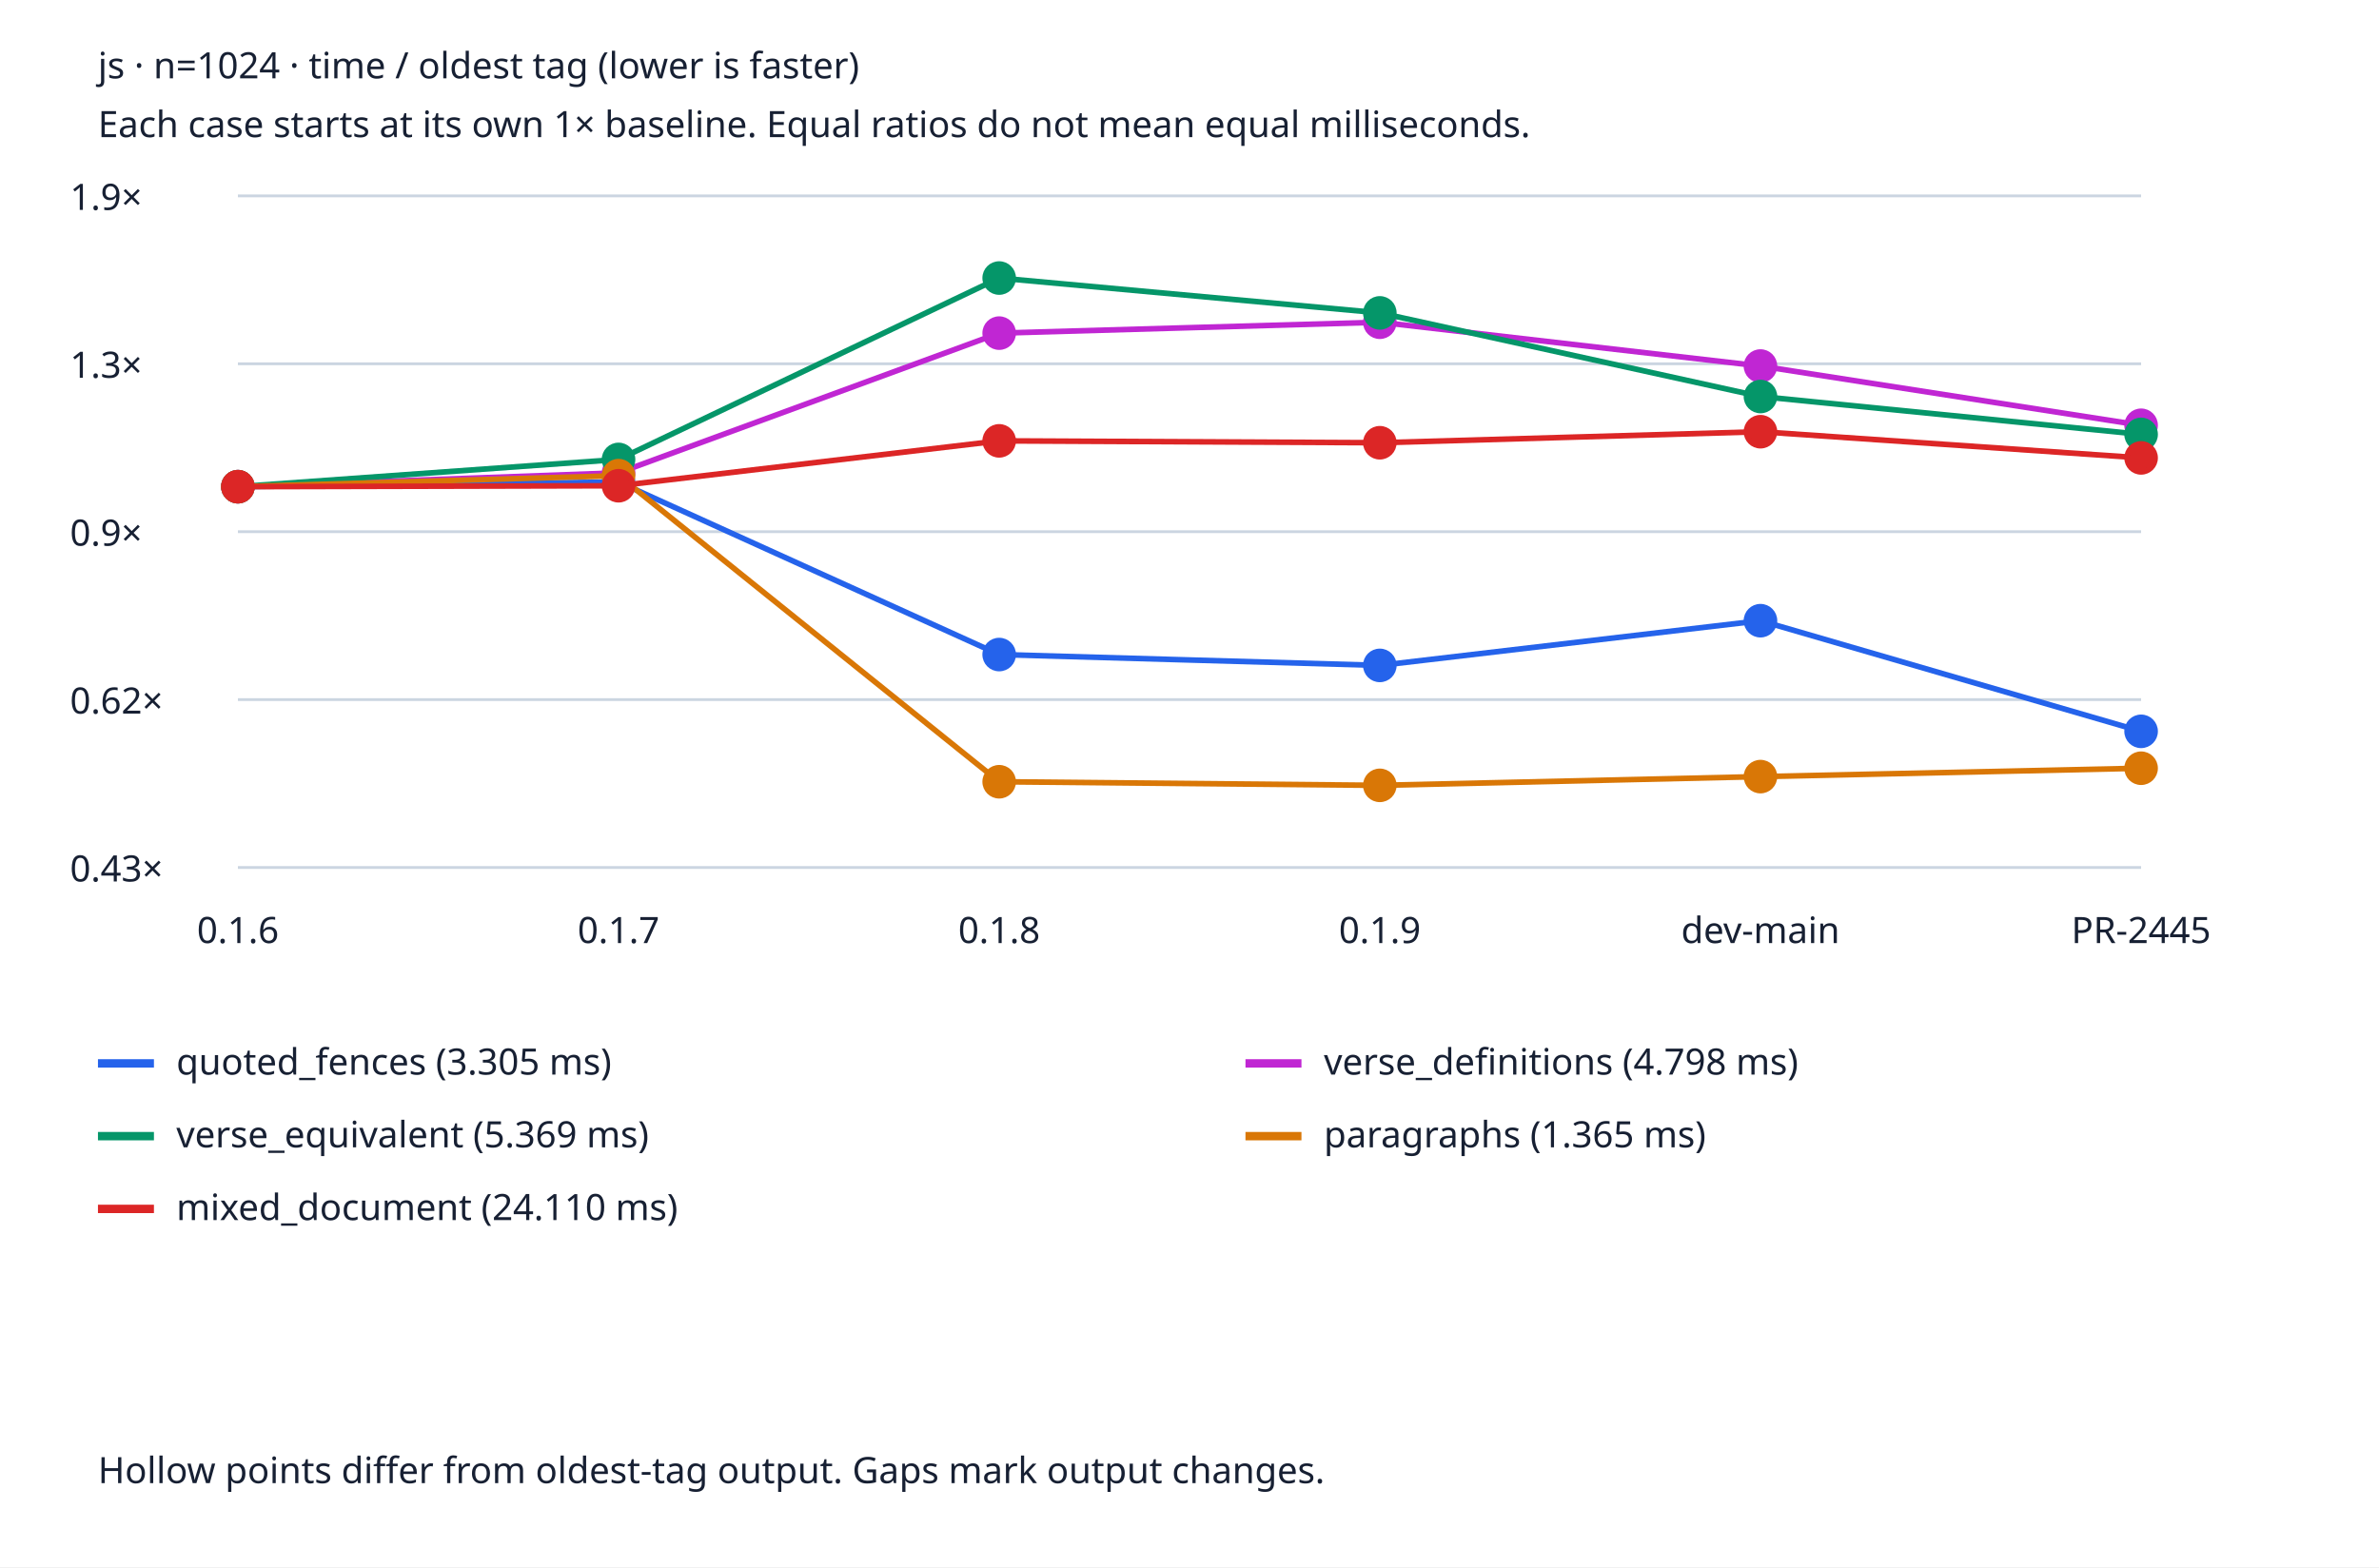
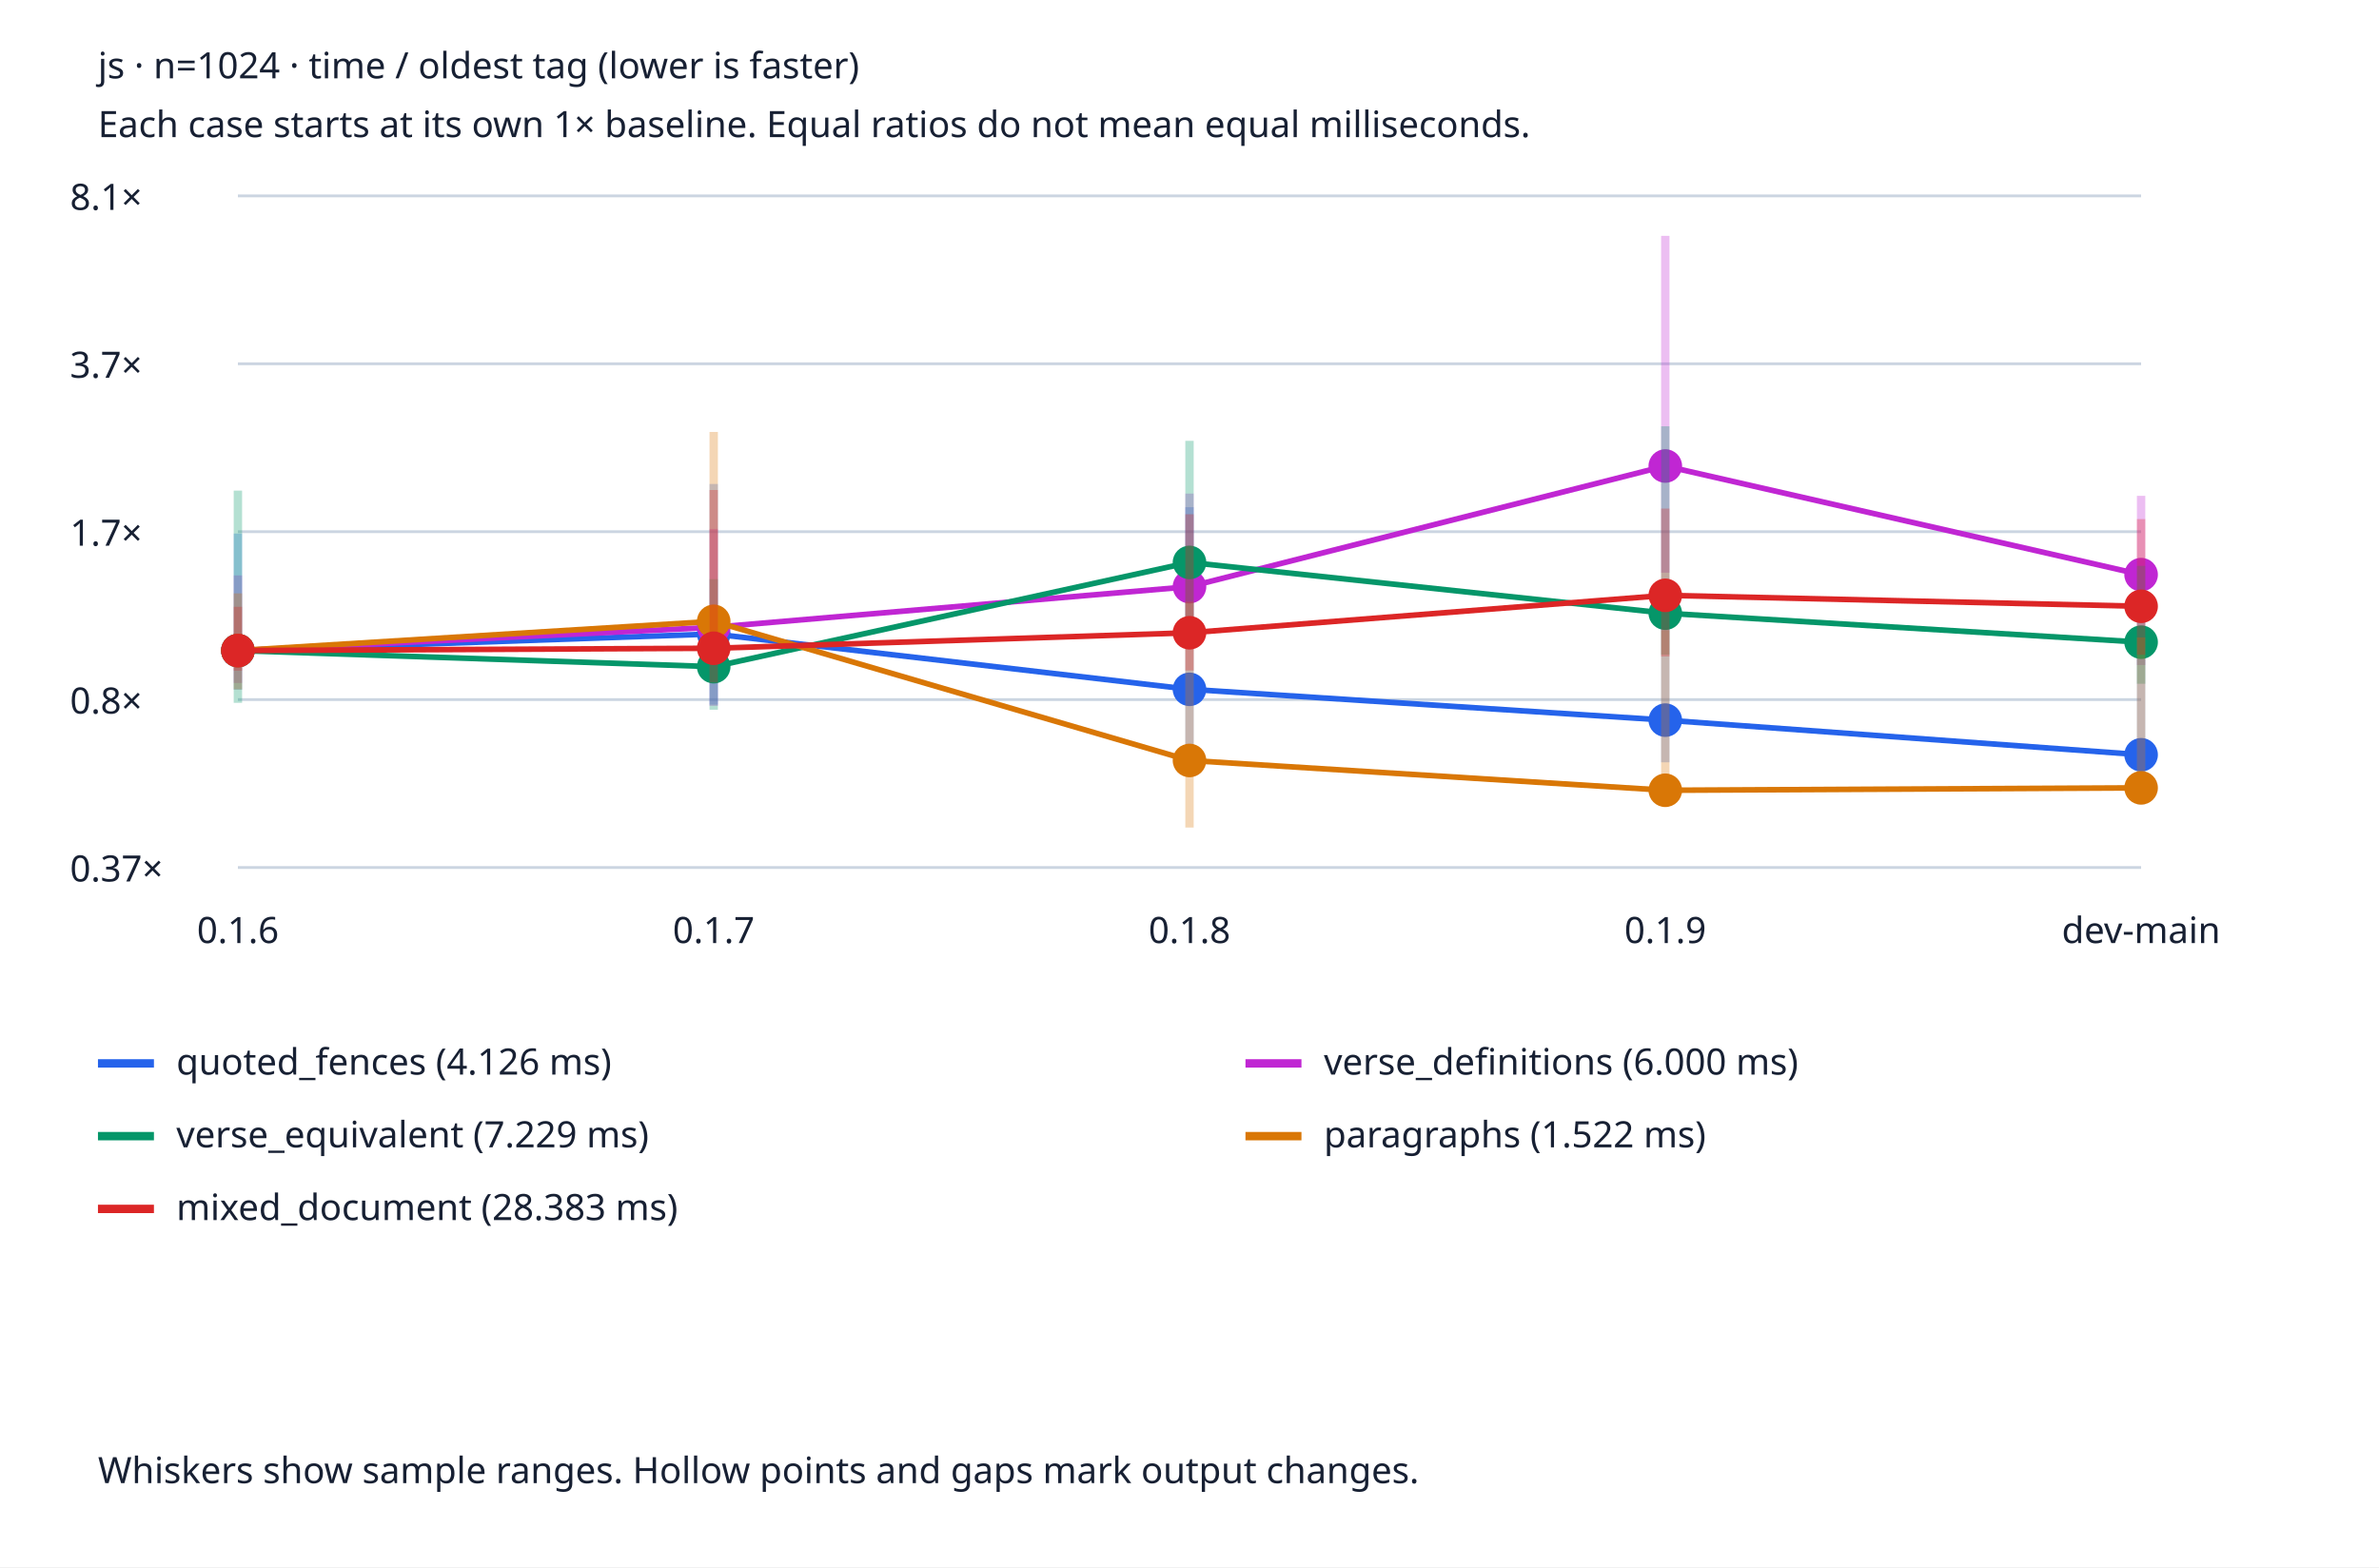
<svg xmlns="http://www.w3.org/2000/svg" viewBox="0 0 850 560" role="img" aria-labelledby="title desc">
  <style>text{font:13px system-ui;fill:#172033}.bg{fill:#fff}.grid{stroke:#cbd5e1}@media(prefers-color-scheme:dark){text{fill:#edf2f7}.bg{fill:#152033}.grid{stroke:#475569}}</style>
  <rect class="bg" width="850" height="560" />
  <text x="35" y="28" font-weight="bold">js · n=1024 · time / oldest tag (lower is faster)</text>
  <text x="35" y="49">Each case starts at its own 1× baseline. Equal ratios do not mean equal milliseconds.</text>
  <line class="grid" x1="85" x2="765" y1="310.0" y2="310.0" />
-   <text x="25" y="315.0">0.43×</text>
+   <text x="25" y="315.0">0.37×</text>
  <line class="grid" x1="85" x2="765" y1="250.0" y2="250.0" />
-   <text x="25" y="255.0">0.62×</text>
+   <text x="25" y="255.0">0.8×</text>
  <line class="grid" x1="85" x2="765" y1="190.0" y2="190.0" />
-   <text x="25" y="195.0">0.9×</text>
+   <text x="25" y="195.0">1.7×</text>
  <line class="grid" x1="85" x2="765" y1="130.0" y2="130.0" />
-   <text x="25" y="135.0">1.3×</text>
+   <text x="25" y="135.0">3.7×</text>
  <line class="grid" x1="85" x2="765" y1="70.0" y2="70.0" />
-   <text x="25" y="75.0">1.9×</text>
+   <text x="25" y="75.0">8.1×</text>
  <text x="85.0" y="337" text-anchor="middle">0.1.6</text>
-   <text x="221.0" y="337" text-anchor="middle">0.1.7</text>
-   <text x="357.0" y="337" text-anchor="middle">0.1.8</text>
-   <text x="493.0" y="337" text-anchor="middle">0.1.9</text>
-   <text x="629.0" y="337" text-anchor="middle">dev-main</text>
-   <text x="765.0" y="337" text-anchor="middle">PR-2445</text>
-   <circle cx="85.0" cy="173.917" r="5" fill="#2563eb" stroke="#2563eb" stroke-width="2" />
-   <line x1="85.0" y1="173.917" x2="221.0" y2="172.226" stroke="#2563eb" stroke-width="2" />
-   <circle cx="221.0" cy="172.226" r="5" fill="#2563eb" stroke="#2563eb" stroke-width="2" />
-   <line x1="221.0" y1="172.226" x2="357.0" y2="233.902" stroke="#2563eb" stroke-width="2" />
-   <circle cx="357.0" cy="233.902" r="5" fill="#2563eb" stroke="#2563eb" stroke-width="2" />
-   <line x1="357.0" y1="233.902" x2="493.0" y2="237.781" stroke="#2563eb" stroke-width="2" />
-   <circle cx="493.0" cy="237.781" r="5" fill="#2563eb" stroke="#2563eb" stroke-width="2" />
-   <line x1="493.0" y1="237.781" x2="629.0" y2="221.8" stroke="#2563eb" stroke-width="2" />
-   <circle cx="629.0" cy="221.8" r="5" fill="#2563eb" stroke="#2563eb" stroke-width="2" />
-   <line x1="629.0" y1="221.8" x2="765.0" y2="261.341" stroke="#2563eb" stroke-width="2" />
-   <circle cx="765.0" cy="261.341" r="5" fill="#2563eb" stroke="#2563eb" stroke-width="2" />
+   <text x="255.0" y="337" text-anchor="middle">0.1.7</text>
+   <text x="425.0" y="337" text-anchor="middle">0.1.8</text>
+   <text x="595.0" y="337" text-anchor="middle">0.1.9</text>
+   <text x="765.0" y="337" text-anchor="middle">dev-main</text>
+   <line x1="85.0" x2="85.0" y1="246.469" y2="190.668" stroke="#2563eb" stroke-width="3" opacity=".3" />
+   <circle cx="85.0" cy="232.474" r="5" fill="#2563eb" stroke="#2563eb" stroke-width="2" />
+   <line x1="85.0" y1="232.474" x2="255.0" y2="226.545" stroke="#2563eb" stroke-width="2" />
+   <line x1="255.0" x2="255.0" y1="251.81" y2="172.95" stroke="#2563eb" stroke-width="3" opacity=".3" />
+   <circle cx="255.0" cy="226.545" r="5" fill="#2563eb" stroke="#2563eb" stroke-width="2" />
+   <line x1="255.0" y1="226.545" x2="425.0" y2="246.325" stroke="#2563eb" stroke-width="2" />
+   <line x1="425.0" x2="425.0" y1="269.386" y2="181.247" stroke="#2563eb" stroke-width="3" opacity=".3" />
+   <circle cx="425.0" cy="246.325" r="5" fill="#2563eb" stroke="#2563eb" stroke-width="2" />
+   <line x1="425.0" y1="246.325" x2="595.0" y2="257.335" stroke="#2563eb" stroke-width="2" />
+   <line x1="595.0" x2="595.0" y1="272.407" y2="224.178" stroke="#2563eb" stroke-width="3" opacity=".3" />
+   <circle cx="595.0" cy="257.335" r="5" fill="#2563eb" stroke="#2563eb" stroke-width="2" />
+   <line x1="595.0" y1="257.335" x2="765.0" y2="269.716" stroke="#2563eb" stroke-width="2" />
+   <line x1="765.0" x2="765.0" y1="287.39" y2="226.299" stroke="#2563eb" stroke-width="3" opacity=".3" />
+   <circle cx="765.0" cy="269.716" r="5" fill="#2563eb" stroke="#2563eb" stroke-width="2" />
  <line x1="35" x2="55" y1="380" y2="380" stroke="#2563eb" stroke-width="3" />
-   <text x="63" y="384">quoted_fences (3.305 ms)</text>
-   <circle cx="85.0" cy="173.917" r="5" fill="#c026d3" stroke="#c026d3" stroke-width="2" />
-   <line x1="85.0" y1="173.917" x2="221.0" y2="168.949" stroke="#c026d3" stroke-width="2" />
-   <circle cx="221.0" cy="168.949" r="5" fill="#c026d3" stroke="#c026d3" stroke-width="2" />
-   <line x1="221.0" y1="168.949" x2="357.0" y2="119.041" stroke="#c026d3" stroke-width="2" />
-   <circle cx="357.0" cy="119.041" r="5" fill="#c026d3" stroke="#c026d3" stroke-width="2" />
-   <line x1="357.0" y1="119.041" x2="493.0" y2="115.147" stroke="#c026d3" stroke-width="2" />
-   <circle cx="493.0" cy="115.147" r="5" fill="#c026d3" stroke="#c026d3" stroke-width="2" />
-   <line x1="493.0" y1="115.147" x2="629.0" y2="130.801" stroke="#c026d3" stroke-width="2" />
-   <circle cx="629.0" cy="130.801" r="5" fill="#c026d3" stroke="#c026d3" stroke-width="2" />
-   <line x1="629.0" y1="130.801" x2="765.0" y2="151.972" stroke="#c026d3" stroke-width="2" />
-   <circle cx="765.0" cy="151.972" r="5" fill="#c026d3" stroke="#c026d3" stroke-width="2" />
+   <text x="63" y="384">quoted_fences (4.126 ms)</text>
+   <line x1="85.0" x2="85.0" y1="244.055" y2="205.621" stroke="#c026d3" stroke-width="3" opacity=".3" />
+   <circle cx="85.0" cy="232.474" r="5" fill="#c026d3" stroke="#c026d3" stroke-width="2" />
+   <line x1="85.0" y1="232.474" x2="255.0" y2="224.164" stroke="#c026d3" stroke-width="2" />
+   <line x1="255.0" x2="255.0" y1="252.252" y2="189.015" stroke="#c026d3" stroke-width="3" opacity=".3" />
+   <circle cx="255.0" cy="224.164" r="5" fill="#c026d3" stroke="#c026d3" stroke-width="2" />
+   <line x1="255.0" y1="224.164" x2="425.0" y2="209.64" stroke="#c026d3" stroke-width="2" />
+   <line x1="425.0" x2="425.0" y1="224.434" y2="176.377" stroke="#c026d3" stroke-width="3" opacity=".3" />
+   <circle cx="425.0" cy="209.64" r="5" fill="#c026d3" stroke="#c026d3" stroke-width="2" />
+   <line x1="425.0" y1="209.64" x2="595.0" y2="166.526" stroke="#c026d3" stroke-width="2" />
+   <line x1="595.0" x2="595.0" y1="204.647" y2="84.282" stroke="#c026d3" stroke-width="3" opacity=".3" />
+   <circle cx="595.0" cy="166.526" r="5" fill="#c026d3" stroke="#c026d3" stroke-width="2" />
+   <line x1="595.0" y1="166.526" x2="765.0" y2="205.347" stroke="#c026d3" stroke-width="2" />
+   <line x1="765.0" x2="765.0" y1="237.635" y2="177.188" stroke="#c026d3" stroke-width="3" opacity=".3" />
+   <circle cx="765.0" cy="205.347" r="5" fill="#c026d3" stroke="#c026d3" stroke-width="2" />
  <line x1="445" x2="465" y1="380" y2="380" stroke="#c026d3" stroke-width="3" />
-   <text x="473" y="384">verse_definitions (4.798 ms)</text>
-   <circle cx="85.0" cy="173.917" r="5" fill="#059669" stroke="#059669" stroke-width="2" />
-   <line x1="85.0" y1="173.917" x2="221.0" y2="164.176" stroke="#059669" stroke-width="2" />
-   <circle cx="221.0" cy="164.176" r="5" fill="#059669" stroke="#059669" stroke-width="2" />
-   <line x1="221.0" y1="164.176" x2="357.0" y2="99.357" stroke="#059669" stroke-width="2" />
-   <circle cx="357.0" cy="99.357" r="5" fill="#059669" stroke="#059669" stroke-width="2" />
-   <line x1="357.0" y1="99.357" x2="493.0" y2="111.812" stroke="#059669" stroke-width="2" />
-   <circle cx="493.0" cy="111.812" r="5" fill="#059669" stroke="#059669" stroke-width="2" />
-   <line x1="493.0" y1="111.812" x2="629.0" y2="141.697" stroke="#059669" stroke-width="2" />
-   <circle cx="629.0" cy="141.697" r="5" fill="#059669" stroke="#059669" stroke-width="2" />
-   <line x1="629.0" y1="141.697" x2="765.0" y2="155.229" stroke="#059669" stroke-width="2" />
-   <circle cx="765.0" cy="155.229" r="5" fill="#059669" stroke="#059669" stroke-width="2" />
+   <text x="473" y="384">verse_definitions (6.000 ms)</text>
+   <line x1="85.0" x2="85.0" y1="251.157" y2="175.315" stroke="#059669" stroke-width="3" opacity=".3" />
+   <circle cx="85.0" cy="232.474" r="5" fill="#059669" stroke="#059669" stroke-width="2" />
+   <line x1="85.0" y1="232.474" x2="255.0" y2="238.236" stroke="#059669" stroke-width="2" />
+   <line x1="255.0" x2="255.0" y1="253.618" y2="206.944" stroke="#059669" stroke-width="3" opacity=".3" />
+   <circle cx="255.0" cy="238.236" r="5" fill="#059669" stroke="#059669" stroke-width="2" />
+   <line x1="255.0" y1="238.236" x2="425.0" y2="200.981" stroke="#059669" stroke-width="2" />
+   <line x1="425.0" x2="425.0" y1="226.366" y2="157.527" stroke="#059669" stroke-width="3" opacity=".3" />
+   <circle cx="425.0" cy="200.981" r="5" fill="#059669" stroke="#059669" stroke-width="2" />
+   <line x1="425.0" y1="200.981" x2="595.0" y2="219.12" stroke="#059669" stroke-width="2" />
+   <line x1="595.0" x2="595.0" y1="233.922" y2="152.331" stroke="#059669" stroke-width="3" opacity=".3" />
+   <circle cx="595.0" cy="219.12" r="5" fill="#059669" stroke="#059669" stroke-width="2" />
+   <line x1="595.0" y1="219.12" x2="765.0" y2="229.481" stroke="#059669" stroke-width="2" />
+   <line x1="765.0" x2="765.0" y1="244.333" y2="202.193" stroke="#059669" stroke-width="3" opacity=".3" />
+   <circle cx="765.0" cy="229.481" r="5" fill="#059669" stroke="#059669" stroke-width="2" />
  <line x1="35" x2="55" y1="406" y2="406" stroke="#059669" stroke-width="3" />
-   <text x="63" y="410">verse_equivalent (5.369 ms)</text>
-   <circle cx="85.0" cy="173.917" r="5" fill="#d97706" stroke="#d97706" stroke-width="2" />
-   <line x1="85.0" y1="173.917" x2="221.0" y2="169.969" stroke="#d97706" stroke-width="2" />
-   <circle cx="221.0" cy="169.969" r="5" fill="#d97706" stroke="#d97706" stroke-width="2" />
-   <line x1="221.0" y1="169.969" x2="357.0" y2="279.354" stroke="#d97706" stroke-width="2" />
-   <circle cx="357.0" cy="279.354" r="5" fill="#d97706" stroke="#d97706" stroke-width="2" />
-   <line x1="357.0" y1="279.354" x2="493.0" y2="280.643" stroke="#d97706" stroke-width="2" />
-   <circle cx="493.0" cy="280.643" r="5" fill="#d97706" stroke="#d97706" stroke-width="2" />
-   <line x1="493.0" y1="280.643" x2="629.0" y2="277.518" stroke="#d97706" stroke-width="2" />
-   <circle cx="629.0" cy="277.518" r="5" fill="#d97706" stroke="#d97706" stroke-width="2" />
-   <line x1="629.0" y1="277.518" x2="765.0" y2="274.522" stroke="#d97706" stroke-width="2" />
-   <circle cx="765.0" cy="274.522" r="5" fill="#d97706" stroke="#d97706" stroke-width="2" />
+   <text x="63" y="410">verse_equivalent (7.229 ms)</text>
+   <line x1="85.0" x2="85.0" y1="246.357" y2="212.035" stroke="#d97706" stroke-width="3" opacity=".3" />
+   <circle cx="85.0" cy="232.474" r="5" fill="#d97706" stroke="#d97706" stroke-width="2" />
+   <line x1="85.0" y1="232.474" x2="255.0" y2="222.025" stroke="#d97706" stroke-width="2" />
+   <line x1="255.0" x2="255.0" y1="236.48" y2="154.351" stroke="#d97706" stroke-width="3" opacity=".3" />
+   <circle cx="255.0" cy="222.025" r="5" fill="#d97706" stroke="#d97706" stroke-width="2" />
+   <line x1="255.0" y1="222.025" x2="425.0" y2="271.752" stroke="#d97706" stroke-width="2" />
+   <line x1="425.0" x2="425.0" y1="295.718" y2="215.054" stroke="#d97706" stroke-width="3" opacity=".3" />
+   <circle cx="425.0" cy="271.752" r="5" fill="#d97706" stroke="#d97706" stroke-width="2" />
+   <line x1="425.0" y1="271.752" x2="595.0" y2="282.399" stroke="#d97706" stroke-width="2" />
+   <line x1="595.0" x2="595.0" y1="285.47" y2="225.19" stroke="#d97706" stroke-width="3" opacity=".3" />
+   <circle cx="595.0" cy="282.399" r="5" fill="#d97706" stroke="#d97706" stroke-width="2" />
+   <line x1="595.0" y1="282.399" x2="765.0" y2="281.536" stroke="#d97706" stroke-width="2" />
+   <line x1="765.0" x2="765.0" y1="283.899" y2="227.787" stroke="#d97706" stroke-width="3" opacity=".3" />
+   <circle cx="765.0" cy="281.536" r="5" fill="#d97706" stroke="#d97706" stroke-width="2" />
  <line x1="445" x2="465" y1="406" y2="406" stroke="#d97706" stroke-width="3" />
-   <text x="473" y="410">paragraphs (1.365 ms)</text>
-   <circle cx="85.0" cy="173.917" r="5" fill="#dc2626" stroke="#dc2626" stroke-width="2" />
-   <line x1="85.0" y1="173.917" x2="221.0" y2="173.58" stroke="#dc2626" stroke-width="2" />
-   <circle cx="221.0" cy="173.58" r="5" fill="#dc2626" stroke="#dc2626" stroke-width="2" />
-   <line x1="221.0" y1="173.58" x2="357.0" y2="157.538" stroke="#dc2626" stroke-width="2" />
-   <circle cx="357.0" cy="157.538" r="5" fill="#dc2626" stroke="#dc2626" stroke-width="2" />
-   <line x1="357.0" y1="157.538" x2="493.0" y2="158.212" stroke="#dc2626" stroke-width="2" />
-   <circle cx="493.0" cy="158.212" r="5" fill="#dc2626" stroke="#dc2626" stroke-width="2" />
-   <line x1="493.0" y1="158.212" x2="629.0" y2="154.27" stroke="#dc2626" stroke-width="2" />
-   <circle cx="629.0" cy="154.27" r="5" fill="#dc2626" stroke="#dc2626" stroke-width="2" />
-   <line x1="629.0" y1="154.27" x2="765.0" y2="163.628" stroke="#dc2626" stroke-width="2" />
-   <circle cx="765.0" cy="163.628" r="5" fill="#dc2626" stroke="#dc2626" stroke-width="2" />
+   <text x="473" y="410">paragraphs (1.522 ms)</text>
+   <line x1="85.0" x2="85.0" y1="239.651" y2="216.844" stroke="#dc2626" stroke-width="3" opacity=".3" />
+   <circle cx="85.0" cy="232.474" r="5" fill="#dc2626" stroke="#dc2626" stroke-width="2" />
+   <line x1="85.0" y1="232.474" x2="255.0" y2="231.654" stroke="#dc2626" stroke-width="2" />
+   <line x1="255.0" x2="255.0" y1="243.935" y2="175.099" stroke="#dc2626" stroke-width="3" opacity=".3" />
+   <circle cx="255.0" cy="231.654" r="5" fill="#dc2626" stroke="#dc2626" stroke-width="2" />
+   <line x1="255.0" y1="231.654" x2="425.0" y2="226.116" stroke="#dc2626" stroke-width="2" />
+   <line x1="425.0" x2="425.0" y1="239.597" y2="183.773" stroke="#dc2626" stroke-width="3" opacity=".3" />
+   <circle cx="425.0" cy="226.116" r="5" fill="#dc2626" stroke="#dc2626" stroke-width="2" />
+   <line x1="425.0" y1="226.116" x2="595.0" y2="212.741" stroke="#dc2626" stroke-width="2" />
+   <line x1="595.0" x2="595.0" y1="234.575" y2="181.736" stroke="#dc2626" stroke-width="3" opacity=".3" />
+   <circle cx="595.0" cy="212.741" r="5" fill="#dc2626" stroke="#dc2626" stroke-width="2" />
+   <line x1="595.0" y1="212.741" x2="765.0" y2="216.66" stroke="#dc2626" stroke-width="2" />
+   <line x1="765.0" x2="765.0" y1="233.978" y2="185.503" stroke="#dc2626" stroke-width="3" opacity=".3" />
+   <circle cx="765.0" cy="216.66" r="5" fill="#dc2626" stroke="#dc2626" stroke-width="2" />
  <line x1="35" x2="55" y1="432" y2="432" stroke="#dc2626" stroke-width="3" />
-   <text x="63" y="436">mixed_document (24.110 ms)</text>
-   <text x="35" y="530">Hollow points differ from oldest-tag output. Gaps mark output changes.</text>
+   <text x="63" y="436">mixed_document (28.383 ms)</text>
+   <text x="35" y="530">Whiskers show sample ranges. Hollow points and gaps mark output changes.</text>
</svg>
